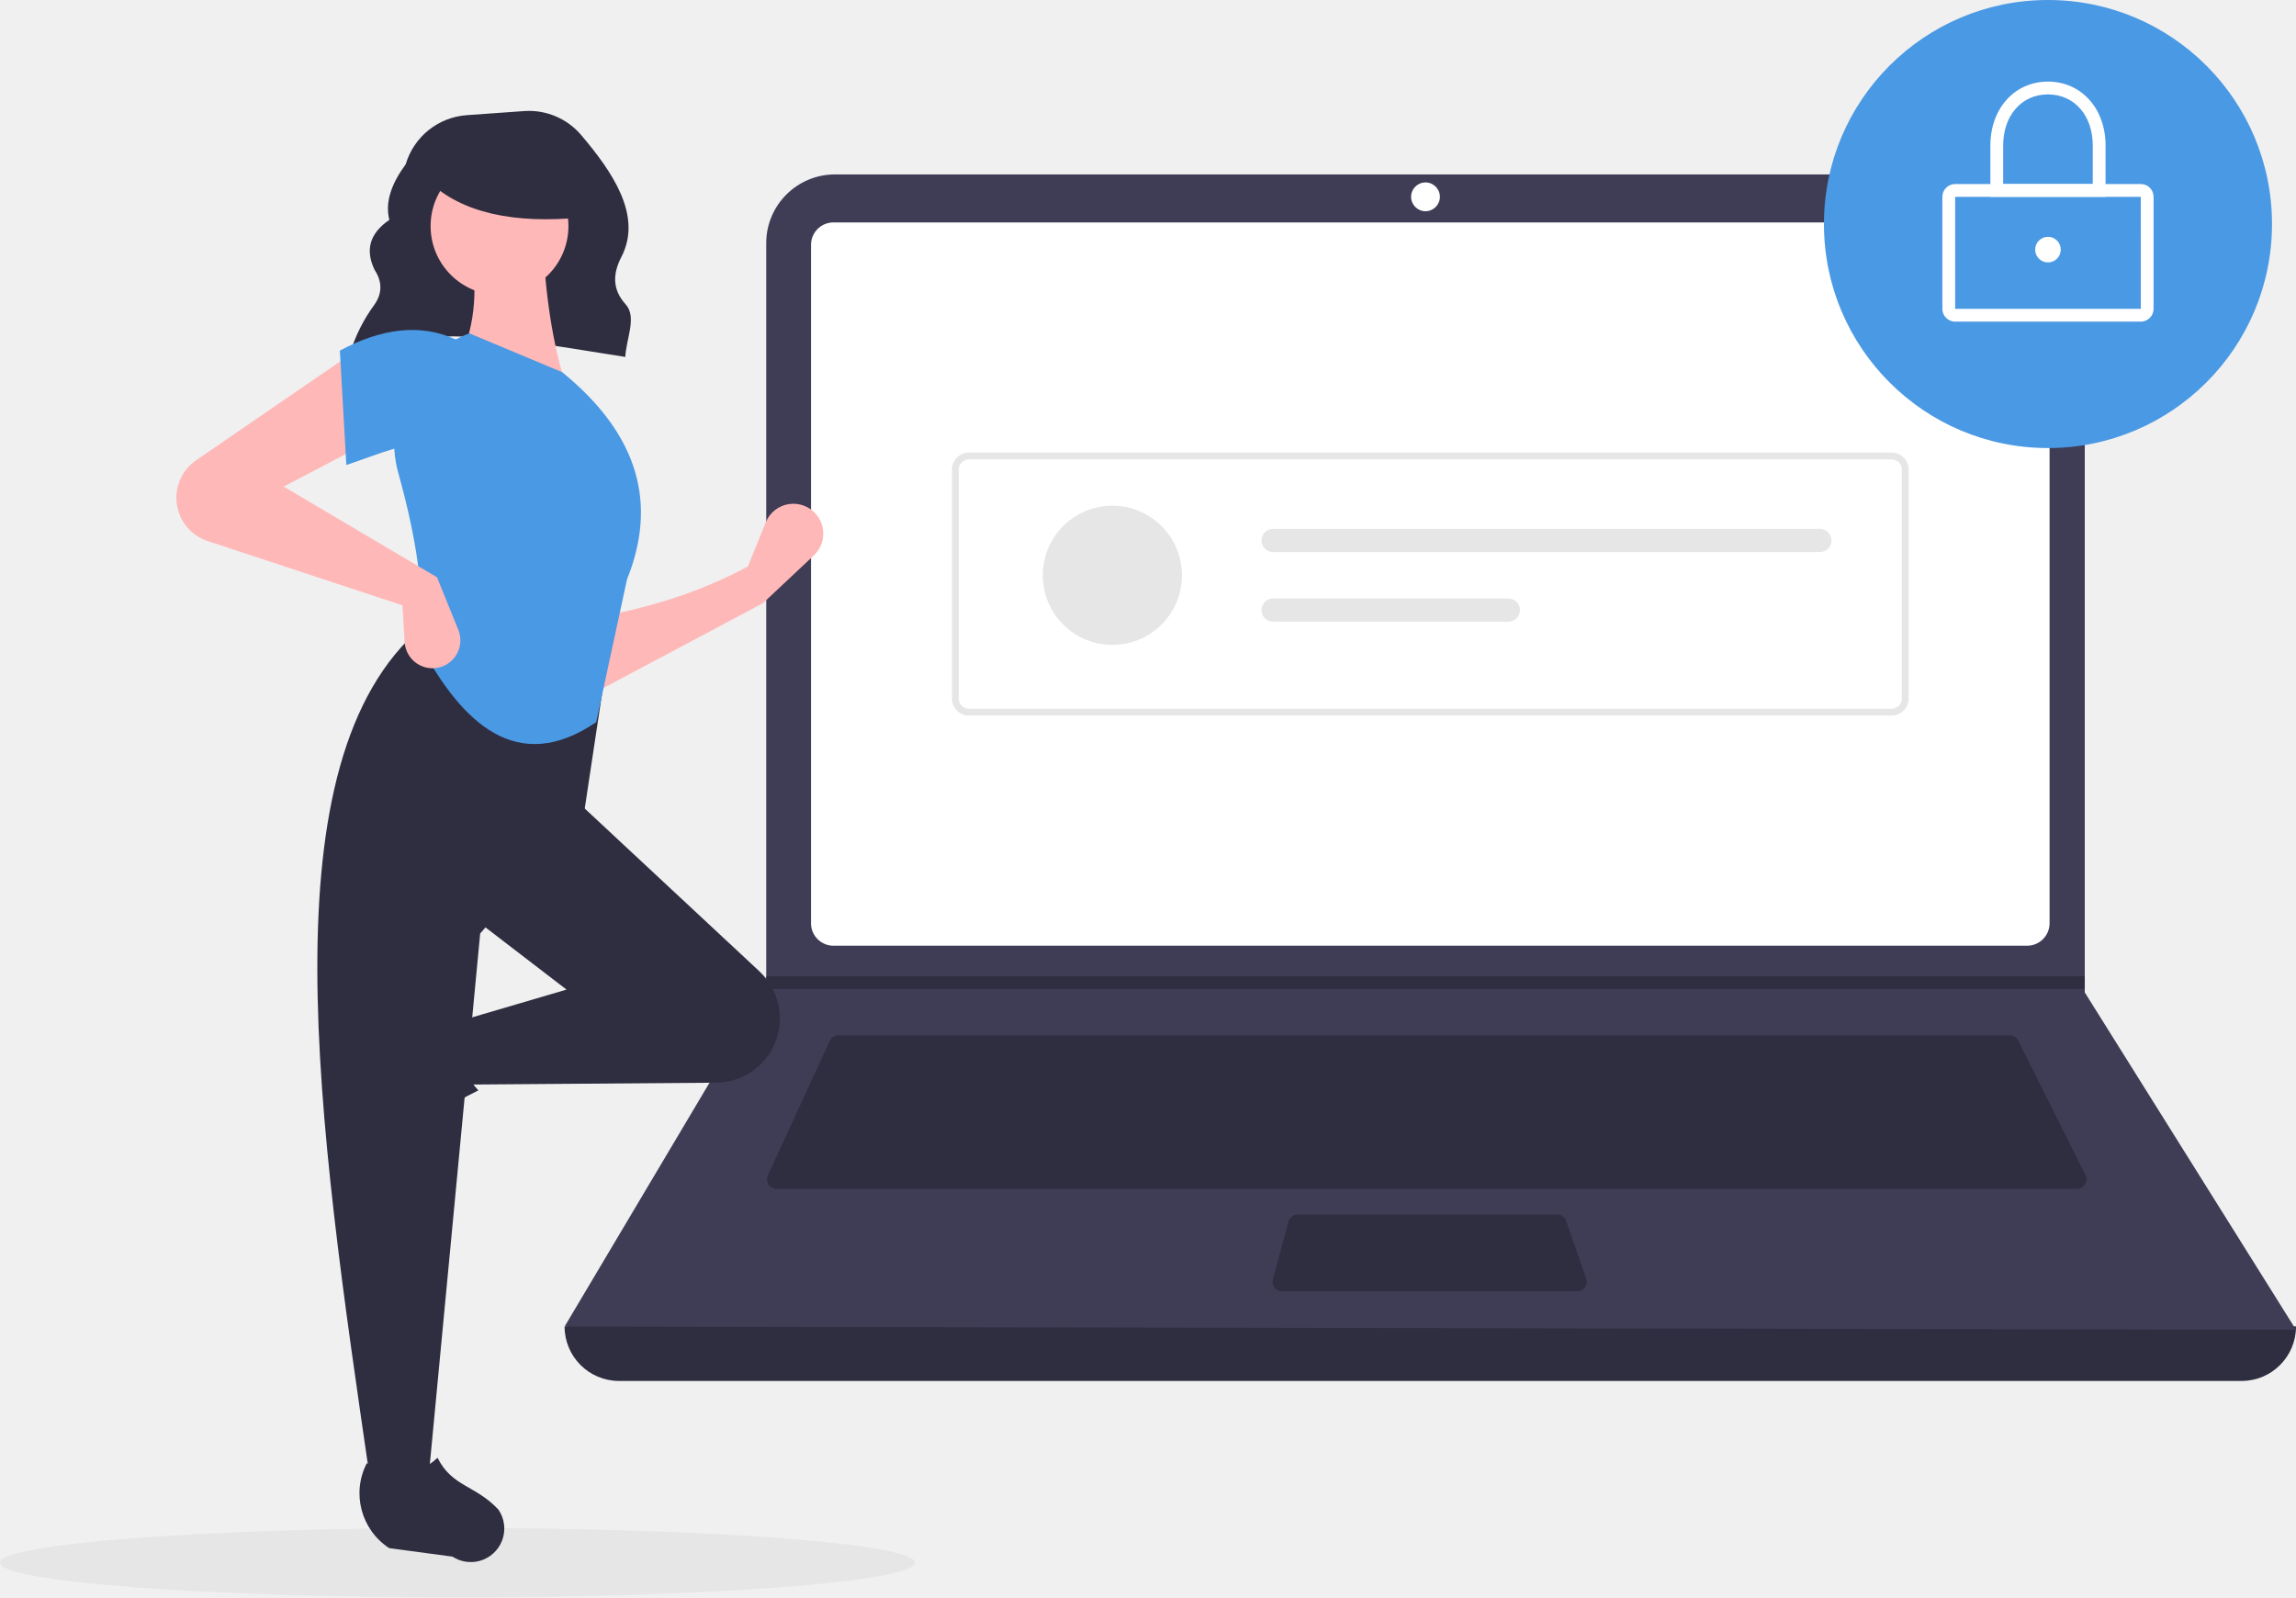
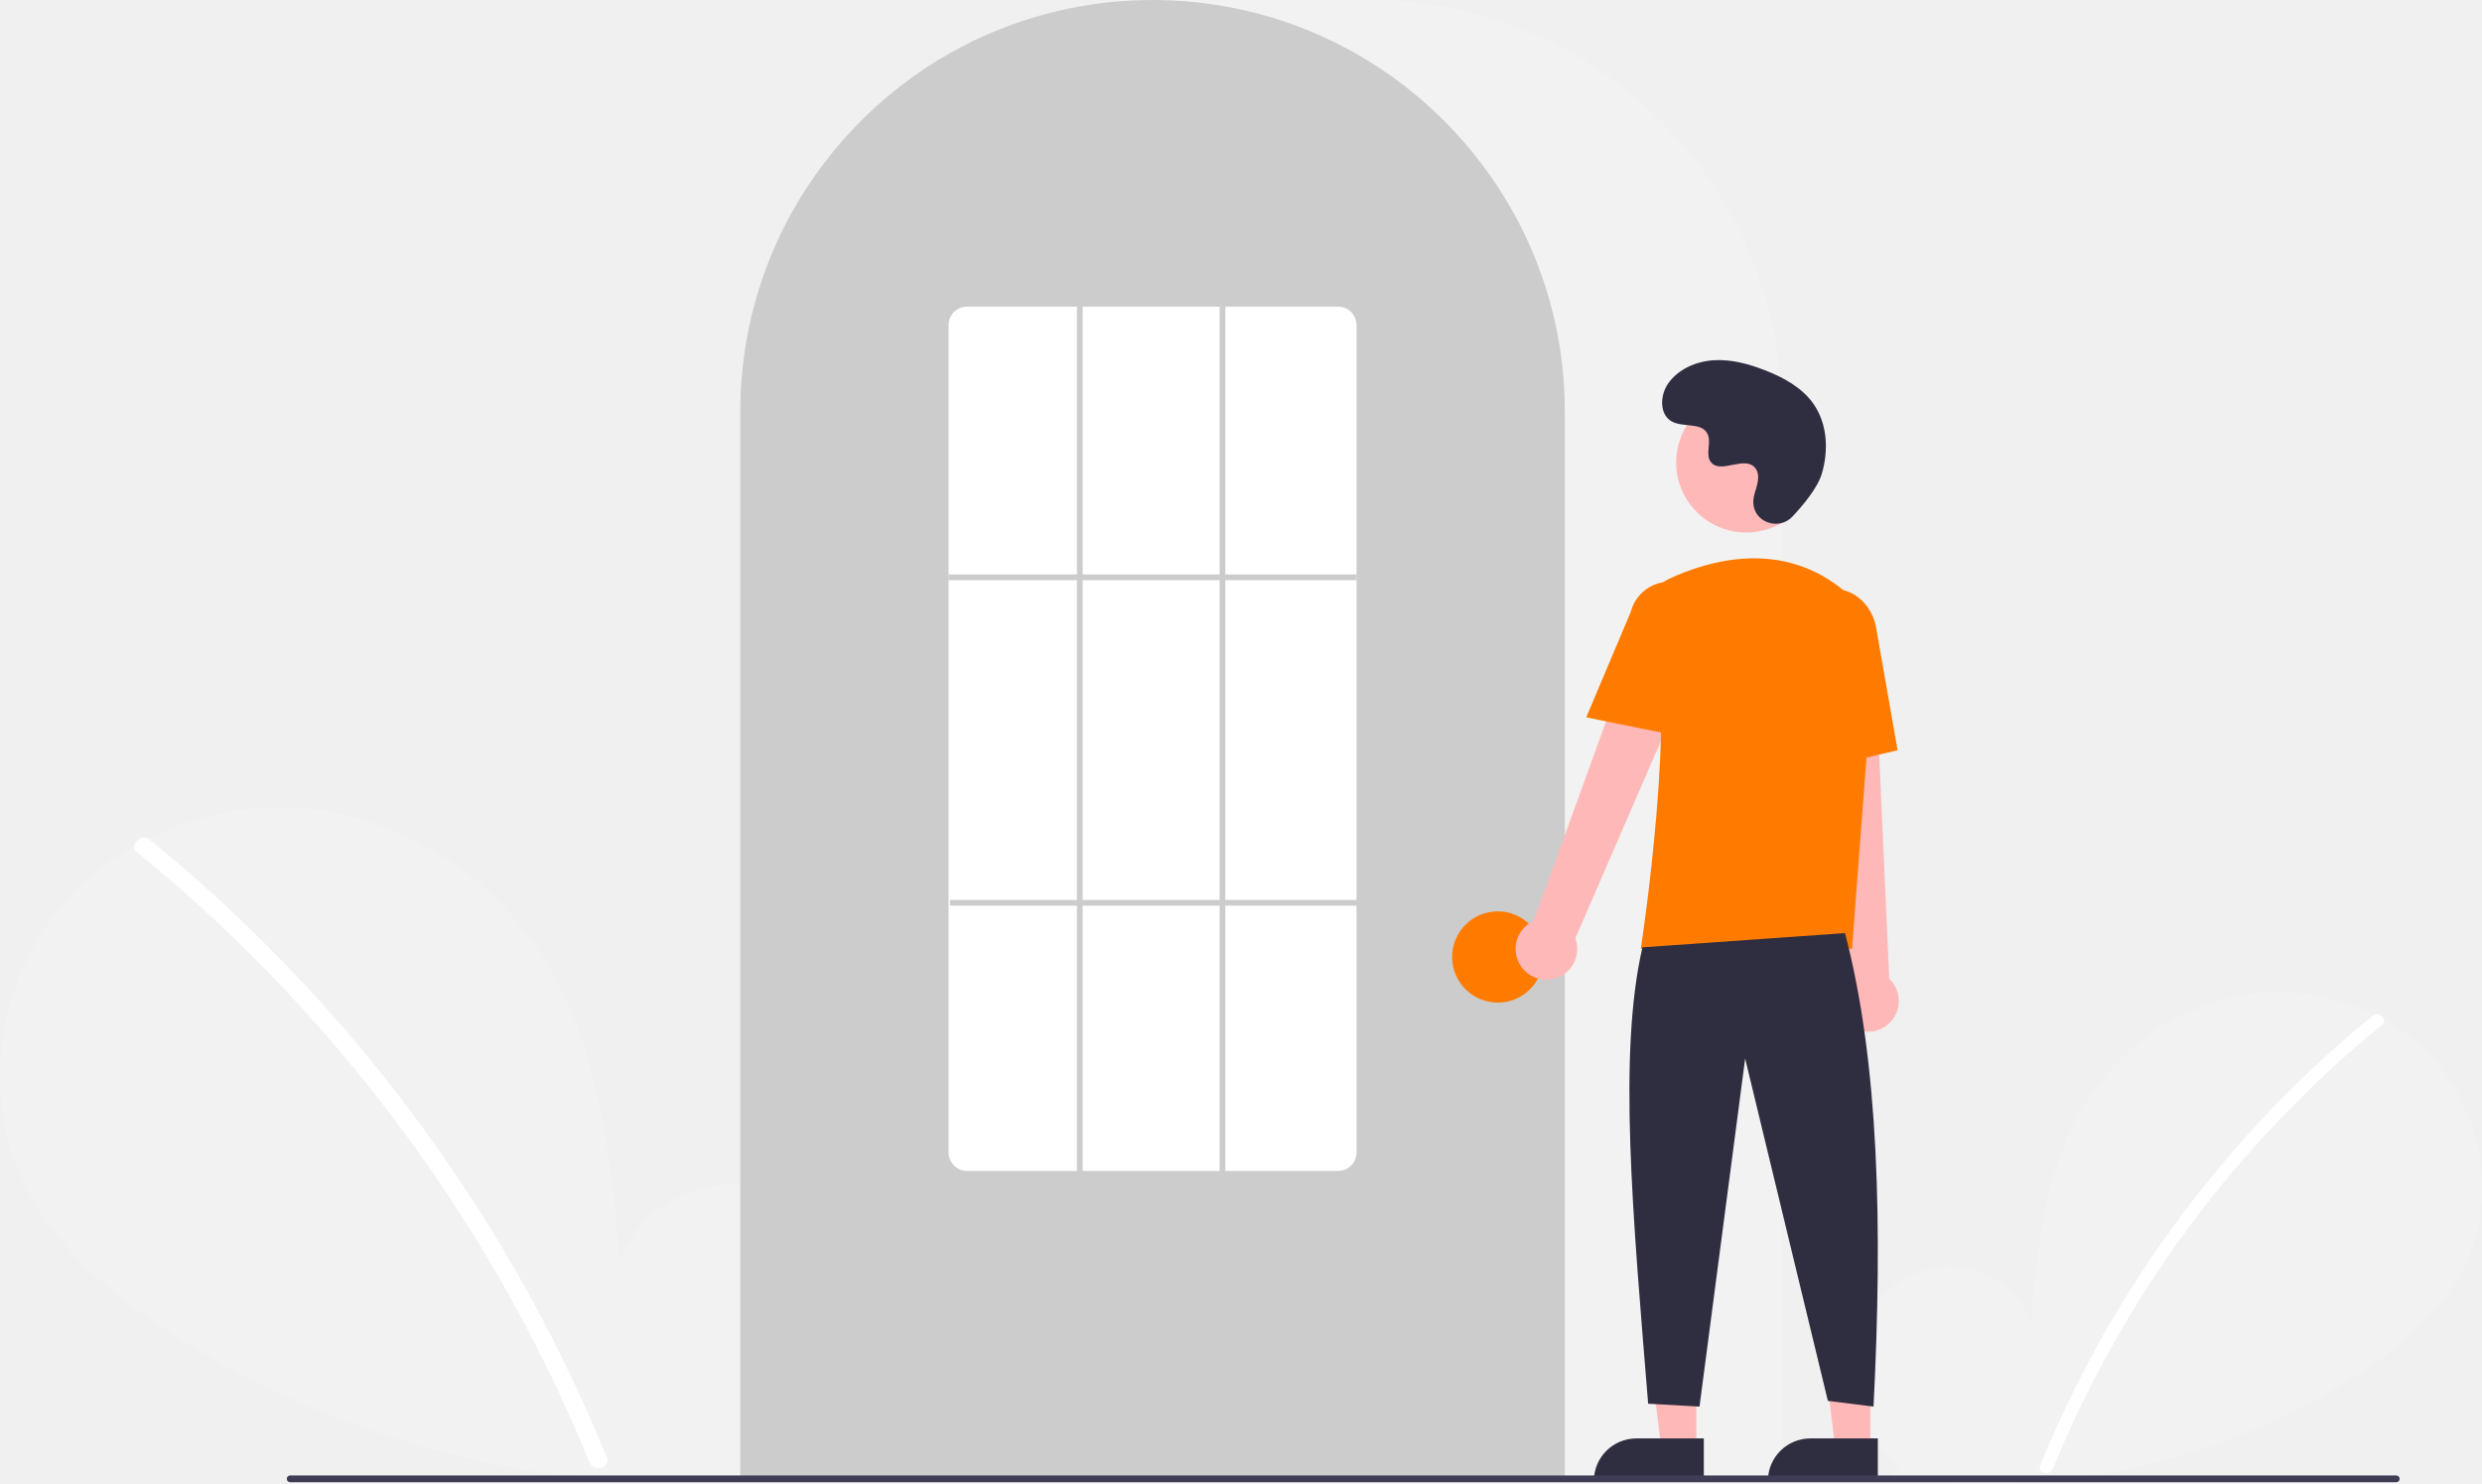
- <svg xmlns="http://www.w3.org/2000/svg" id="a5c16198-98a1-478b-8909-43624583dcf2" data-name="Layer 1" width="793" height="551.732" viewBox="0 0 793 551.732">
-   <ellipse cx="158" cy="539.732" rx="158" ry="12" fill="#e6e6e6" />
-   <path d="M324.272,296.554c27.497-11.695,61.744-4.285,95.191.858.311-6.228,4.084-13.808.132-18.153-4.801-5.279-4.359-10.825-1.47-16.404,7.388-14.265-3.197-29.444-13.884-42.065a23.669,23.669,0,0,0-19.755-8.292l-19.797,1.414A23.709,23.709,0,0,0,343.635,230.859v0c-4.727,6.429-7.257,12.841-5.664,19.219-7.081,4.839-8.27,10.68-5.089,17.264,2.698,4.146,2.669,8.182-.123,12.106a55.891,55.891,0,0,0-8.31,16.506Z" transform="translate(-203.5 -174.1342)" fill="#2f2e41" />
-   <path d="M977.709,651.097H417.291A18.791,18.791,0,0,1,398.5,632.306h0q304.727-35.415,598,0h0A18.791,18.791,0,0,1,977.709,651.097Z" transform="translate(-203.5 -174.1342)" fill="#2f2e41" />
-   <path d="M996.5,633.412l-598-1.105,69.306-116.616.332-.553V258.131a23.752,23.752,0,0,1,23.754-23.754H899.792a23.752,23.752,0,0,1,23.754,23.754V516.906Z" transform="translate(-203.5 -174.1342)" fill="#3f3d56" />
-   <path d="M491.35,250.957a7.746,7.746,0,0,0-7.738,7.738V493.031a7.747,7.747,0,0,0,7.738,7.738H903.65a7.747,7.747,0,0,0,7.738-7.738V258.694a7.747,7.747,0,0,0-7.738-7.738Z" transform="translate(-203.5 -174.1342)" fill="#fff" />
-   <path d="M493.078,531.718a3.325,3.325,0,0,0-3.013,1.93l-21.355,46.425a3.316,3.316,0,0,0,3.012,4.702H920.814a3.316,3.316,0,0,0,2.965-4.799L900.567,533.551a3.299,3.299,0,0,0-2.965-1.833Z" transform="translate(-203.5 -174.1342)" fill="#2f2e41" />
-   <circle cx="492.342" cy="67.98" r="4.974" fill="#fff" />
-   <path d="M651.7,593.619a3.321,3.321,0,0,0-3.202,2.454l-5.357,19.896a3.316,3.316,0,0,0,3.202,4.179h101.874a3.315,3.315,0,0,0,3.133-4.401l-6.887-19.896a3.318,3.318,0,0,0-3.134-2.231Z" transform="translate(-203.5 -174.1342)" fill="#2f2e41" />
-   <polygon points="720.046 337.135 720.046 341.556 264.306 341.556 264.649 341.004 264.649 337.135 720.046 337.135" fill="#2f2e41" />
-   <circle cx="707.335" cy="77.375" r="77.375" fill="#4a99e4" />
-   <path d="M942.89,285.223H878.779a4.426,4.426,0,0,1-4.421-4.421V242.114a4.426,4.426,0,0,1,4.421-4.421H942.89a4.426,4.426,0,0,1,4.421,4.421v38.688A4.426,4.426,0,0,1,942.89,285.223Zm-64.111-43.109v38.688h64.114L942.89,242.114Z" transform="translate(-203.5 -174.1342)" fill="#fff" />
-   <path d="M930.731,242.114h-39.793V224.428c0-12.81,8.368-22.107,19.896-22.107s19.896,9.297,19.896,22.107Zm-35.372-4.421h30.95V224.428c0-10.413-6.363-17.686-15.475-17.686s-15.475,7.273-15.475,17.686Z" transform="translate(-203.5 -174.1342)" fill="#fff" />
-   <circle cx="707.335" cy="86.218" r="4.421" fill="#fff" />
-   <path d="M856.82,421.284H538.18a5.908,5.908,0,0,1-5.901-5.901V336.342a5.908,5.908,0,0,1,5.901-5.901H856.82a5.908,5.908,0,0,1,5.901,5.901V415.383A5.908,5.908,0,0,1,856.82,421.284Zm-318.64-88.482a3.544,3.544,0,0,0-3.54,3.54V415.383a3.544,3.544,0,0,0,3.54,3.54H856.82a3.544,3.544,0,0,0,3.54-3.54V336.342a3.544,3.544,0,0,0-3.54-3.54Z" transform="translate(-203.5 -174.1342)" fill="#e6e6e6" />
-   <circle cx="384.19" cy="198.695" r="24.036" fill="#e6e6e6" />
-   <path d="M643.203,356.805a4.006,4.006,0,1,0,0,8.012H832.061a4.006,4.006,0,0,0,0-8.012Z" transform="translate(-203.5 -174.1342)" fill="#e6e6e6" />
-   <path d="M643.203,380.842a4.006,4.006,0,1,0,0,8.012H724.469a4.006,4.006,0,1,0,0-8.012Z" transform="translate(-203.5 -174.1342)" fill="#e6e6e6" />
-   <path d="M467.022,382.462,408.119,413.778l-.746-26.096c19.226-3.209,37.517-8.797,54.429-17.895l6.16-15.22a10.318,10.318,0,0,1,17.536-2.678l0,0a10.318,10.318,0,0,1-.908,14.069Z" transform="translate(-203.5 -174.1342)" fill="#ffb8b8" />
-   <path d="M323.098,563.267v0a11.574,11.574,0,0,1,1.469-9.363l12.939-19.858a22.612,22.612,0,0,1,29.335-7.739h0c-5.438,9.256-4.68,17.377,1.878,24.434a117.631,117.631,0,0,0-27.936,19.045A11.574,11.574,0,0,1,323.098,563.267Z" transform="translate(-203.5 -174.1342)" fill="#2f2e41" />
-   <path d="M469.705,537.303l0,0a22.203,22.203,0,0,1-18.871,10.779l-85.96.651-3.728-21.623,38.026-11.184-32.061-24.605L402.154,450.313l63.65,59.324A22.203,22.203,0,0,1,469.705,537.303Z" transform="translate(-203.5 -174.1342)" fill="#2f2e41" />
-   <path d="M351.453,685.179H331.321c-18.075-123.898-36.474-248.142,17.895-294.515l64.122,10.439L405.136,455.532l-35.789,41.008Z" transform="translate(-203.5 -174.1342)" fill="#2f2e41" />
-   <path d="M369.149,713.246h0a11.574,11.574,0,0,1-9.363-1.469l-21.859-2.938a22.612,22.612,0,0,1-7.741-29.335v0c9.257,5.437,17.377,4.679,24.434-1.879,4.986,10.067,13.201,9.453,21.047,17.935A11.574,11.574,0,0,1,369.149,713.246Z" transform="translate(-203.5 -174.1342)" fill="#2f2e41" />
-   <path d="M399.172,307.902l-37.28-8.947c6.192-12.674,6.702-26.776,3.728-41.754l25.351-.746C391.764,275.08,394.167,292.481,399.172,307.902Z" transform="translate(-203.5 -174.1342)" fill="#ffb8b8" />
-   <path d="M409.418,423.552c-27.139,18.493-46.314.633-60.947-26.923,2.033-16.862-1.259-37.041-7.357-58.966a40.138,40.138,0,0,1,24.506-48.401h0l32.061,13.421c27.224,22.19,32.582,46.227,22.368,71.578Z" transform="translate(-203.5 -174.1342)" fill="#4a99e4" />
-   <path d="M331.321,326.542,301.497,342.2l52.938,31.316,7.366,18.17a9.637,9.637,0,0,1-5.789,12.731h0a9.637,9.637,0,0,1-12.762-8.544l-.745-12.663-67.284-22.204a15.733,15.733,0,0,1-9.873-9.611v0a15.733,15.733,0,0,1,5.903-18.303l54.105-37.118Z" transform="translate(-203.5 -174.1342)" fill="#ffb8b8" />
-   <path d="M361.146,329.524c-12.439-5.451-23.749.47-38.026,5.219l-2.237-39.517c14.176-7.556,27.692-9.593,40.263-3.728Z" transform="translate(-203.5 -174.1342)" fill="#4a99e4" />
-   <circle cx="172.525" cy="78.093" r="23.802" fill="#ffb8b8" />
-   <path d="M404.5,249.224c-23.566,2.308-41.523-1.546-53-12.52v-8.838h51Z" transform="translate(-203.5 -174.1342)" fill="#2f2e41" />
+ <svg xmlns="http://www.w3.org/2000/svg" id="b368e7d6-7c4a-408c-9a35-0514749a7e1a" data-name="Layer 1" width="870" height="520.139" viewBox="0 0 870 520.139">
+   <path d="M831.092,704.187c-11.138-9.412-17.904-24.28-16.13-38.754s12.764-27.78,27.018-30.854,30.504,5.435,34.834,19.359c2.383-26.846,5.129-54.818,19.402-77.68,12.924-20.701,35.309-35.514,59.569-38.164s49.803,7.359,64.933,26.507,18.835,46.985,8.238,68.969c-7.806,16.195-22.188,28.247-37.257,38.052a240.452,240.452,0,0,1-164.454,35.977Z" transform="translate(-165 -189.9307)" fill="#f2f2f2" />
+   <path d="M996.728,546.01a393.414,393.414,0,0,0-54.826,54.442,394.561,394.561,0,0,0-61.752,103.194c-1.112,2.725,3.313,3.911,4.412,1.216A392.342,392.342,0,0,1,999.963,549.245c2.284-1.86-.97-5.08-3.236-3.236Z" transform="translate(-165 -189.9307)" fill="#fff" />
+   <path d="M445.067,701.63c15.299-12.927,24.591-33.348,22.154-53.228s-17.531-38.156-37.11-42.377-41.897,7.464-47.844,26.59c-3.273-36.873-7.044-75.292-26.648-106.693-17.751-28.433-48.497-48.778-81.818-52.418s-68.404,10.107-89.185,36.407-25.869,64.535-11.315,94.729c10.722,22.243,30.475,38.797,51.172,52.264,66.03,42.965,147.939,60.884,225.877,49.415" transform="translate(-165 -189.9307)" fill="#f2f2f2" />
+   <path d="M217.567,484.373a540.355,540.355,0,0,1,75.304,74.777A548.076,548.076,0,0,1,352.257,647.04a545.835,545.835,0,0,1,25.43,53.846c1.527,3.743-4.55,5.372-6.06,1.671a536.36,536.36,0,0,0-49.009-92.727A539.734,539.734,0,0,0,256.889,528.632a538.441,538.441,0,0,0-43.766-39.815c-3.138-2.555,1.332-6.978,4.444-4.444Z" transform="translate(-165 -189.9307)" fill="#fff" />
+   <path d="M789.5,708.931h-365v-374.5c0-79.678,64.822-144.5,144.5-144.5h76c79.677,0,144.5,64.822,144.5,144.5Z" transform="translate(-165 -189.9307)" fill="#f2f2f2" />
+   <path d="M713.5,708.931h-289v-374.5a143.382,143.382,0,0,1,27.596-84.944c.664-.905,1.326-1.798,2.009-2.681a144.466,144.466,0,0,1,30.754-29.851c.66-.48,1.322-.952,1.994-1.423a144.16,144.16,0,0,1,31.472-16.459c.661-.25,1.334-.501,2.007-.742a144.02,144.02,0,0,1,31.108-7.336c.658-.09,1.333-.16,2.008-.23a146.288,146.288,0,0,1,31.105,0c.673.07,1.349.141,2.014.231a143.995,143.995,0,0,1,31.1,7.335c.673.241,1.346.492,2.009.743a143.799,143.799,0,0,1,31.106,16.216c.672.461,1.344.933,2.006,1.405a145.987,145.987,0,0,1,18.384,15.564,144.305,144.305,0,0,1,12.724,14.551c.681.88,1.343,1.773,2.005,2.677A143.382,143.382,0,0,1,713.5,334.431Z" transform="translate(-165 -189.9307)" fill="#ccc" />
+   <circle cx="525" cy="335.5" r="16" fill="#ff7b00" />
+   <polygon points="594.599 507.783 582.339 507.783 576.506 460.495 594.601 460.496 594.599 507.783" fill="#ffb8b8" />
+   <path d="M573.582,504.28h23.644a0,0,0,0,1,0,0v14.887a0,0,0,0,1,0,0H558.695a0,0,0,0,1,0,0v0a14.887,14.887,0,0,1,14.887-14.887Z" fill="#2f2e41" />
+   <polygon points="655.599 507.783 643.339 507.783 637.506 460.495 655.601 460.496 655.599 507.783" fill="#ffb8b8" />
+   <path d="M634.582,504.28h23.644a0,0,0,0,1,0,0v14.887a0,0,0,0,1,0,0H619.695a0,0,0,0,1,0,0v0a14.887,14.887,0,0,1,14.887-14.887Z" fill="#2f2e41" />
+   <path d="M698.098,528.6a10.743,10.743,0,0,1,4.511-15.843l41.676-114.867L764.791,409.082,717.206,518.853a10.801,10.801,0,0,1-19.109,9.748Z" transform="translate(-165 -189.9307)" fill="#ffb8b8" />
+   <path d="M814.336,550.184a10.743,10.743,0,0,1-2.893-16.217L798.533,412.458l23.338,1.066L827.236,533.045a10.801,10.801,0,0,1-12.9,17.139Z" transform="translate(-165 -189.9307)" fill="#ffb8b8" />
+   <circle cx="612.106" cy="162.123" r="24.561" fill="#ffb8b8" />
+   <path d="M814.18,522.549H740.133l.089-.576c.133-.861,13.197-86.439,3.562-114.436a11.813,11.813,0,0,1,6.069-14.584h0c13.772-6.485,40.208-14.471,62.52,4.909a28.234,28.234,0,0,1,9.459,23.396Z" transform="translate(-165 -189.9307)" fill="#ff7b00" />
+   <path d="M754.354,448.181,721.018,441.418l15.626-37.03a13.997,13.997,0,0,1,27.106,6.998Z" transform="translate(-165 -189.9307)" fill="#ff7b00" />
+   <path d="M797.05,460.739l-2.004-45.941c-1.52-8.636,3.424-16.8,11.027-18.135,7.605-1.33,15.032,4.66,16.558,13.36l7.533,42.928Z" transform="translate(-165 -189.9307)" fill="#ff7b00" />
+   <path d="M811.716,517.049c11.915,45.377,13.214,103.069,10,166l-16-2-29-120-16,122-18-1c-5.377-66.03-10.613-122.715-2-160Z" transform="translate(-165 -189.9307)" fill="#2f2e41" />
+   <path d="M793.289,371.035c-4.582,4.881-13.091,2.261-13.688-4.407a8.055,8.055,0,0,1,.01-1.556c.308-2.954,2.015-5.635,1.606-8.754a4.59,4.59,0,0,0-.84-2.149c-3.651-4.889-12.222,2.187-15.668-2.239-2.113-2.714.371-6.987-1.251-10.021-2.14-4.004-8.479-2.029-12.454-4.221-4.423-2.439-4.158-9.225-1.247-13.353,3.551-5.034,9.776-7.72,15.923-8.107s12.253,1.275,17.992,3.511c6.521,2.541,12.988,6.054,17.001,11.788,4.88,6.973,5.35,16.348,2.909,24.502C802.098,360.99,797.031,367.049,793.289,371.035Z" transform="translate(-165 -189.9307)" fill="#2f2e41" />
+   <path d="M1004.982,709.574h-738.294a1.191,1.191,0,0,1,0-2.381h738.294a1.191,1.191,0,0,1,0,2.381Z" transform="translate(-165 -189.9307)" fill="#3f3d56" />
+   <path d="M634,600.431H504a6.465,6.465,0,0,1-6.5-6.415V303.846a6.465,6.465,0,0,1,6.5-6.415H634a6.465,6.465,0,0,1,6.5,6.415V594.015A6.465,6.465,0,0,1,634,600.431Z" transform="translate(-165 -189.9307)" fill="#fff" />
+   <rect x="332.5" y="201.39" width="143" height="2" fill="#ccc" />
+   <rect x="333" y="315.5" width="143" height="2" fill="#ccc" />
+   <rect x="377.5" y="107.5" width="2" height="304" fill="#ccc" />
+   <rect x="427.5" y="107.5" width="2" height="304" fill="#ccc" />
</svg>
